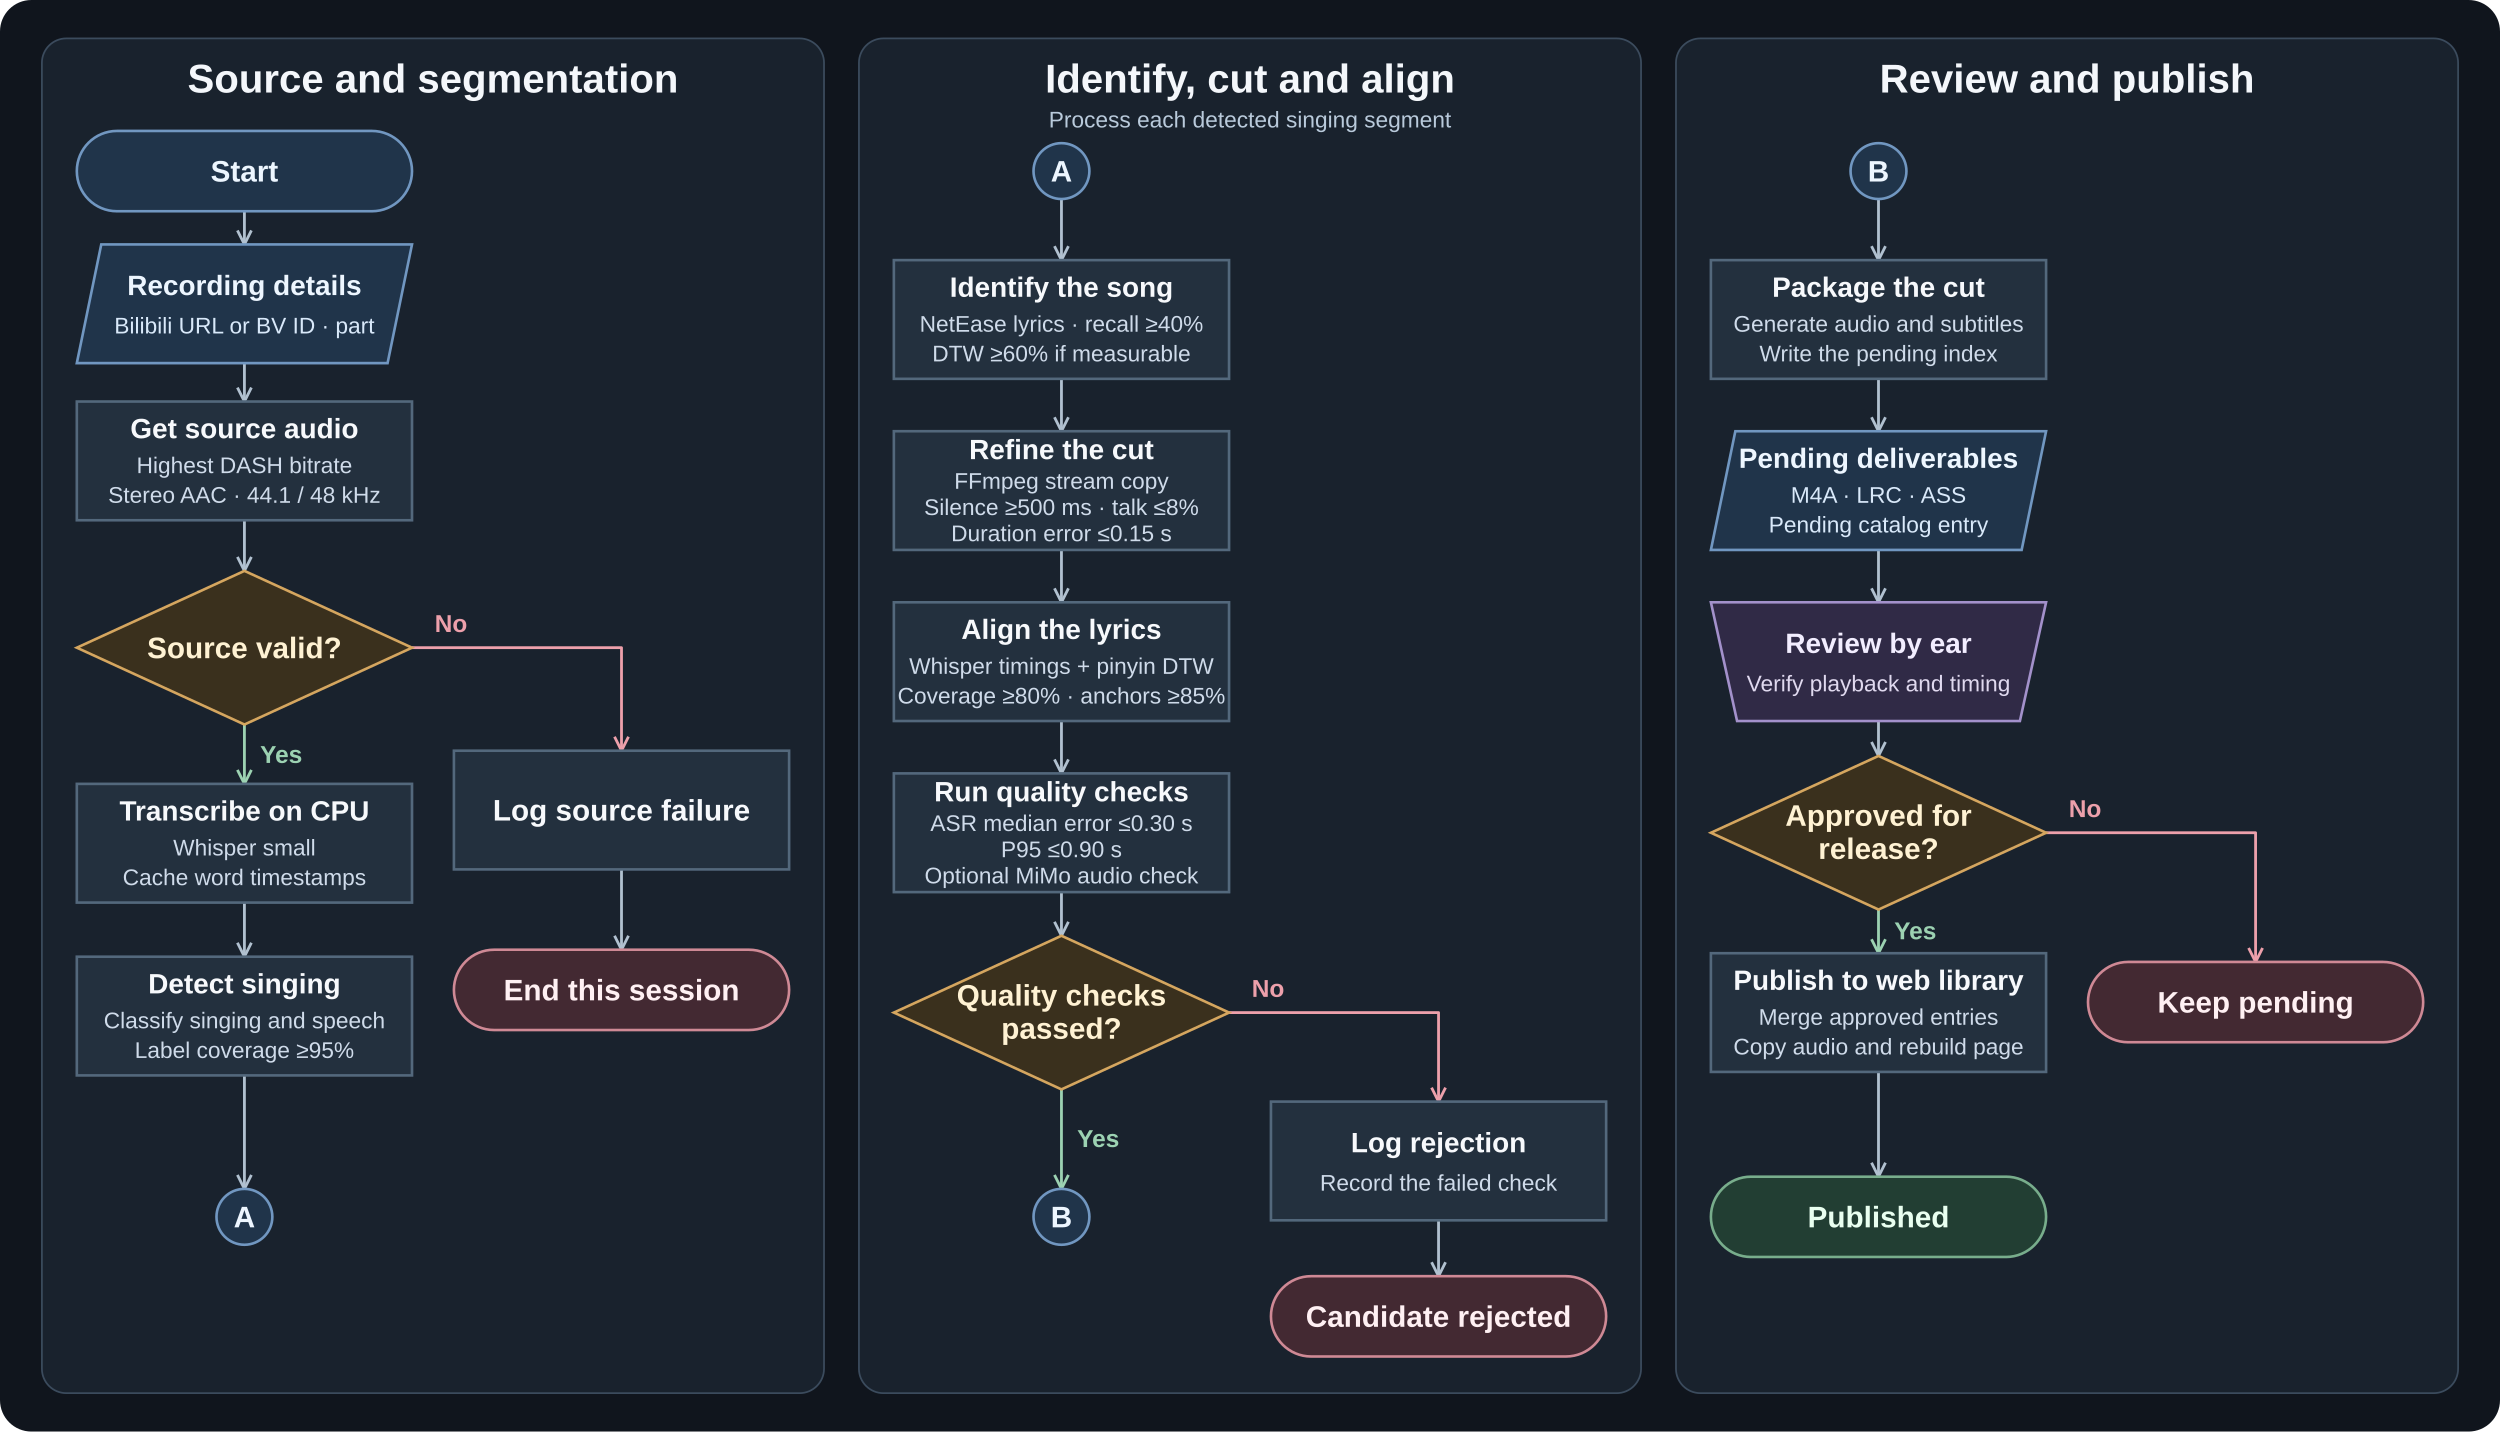
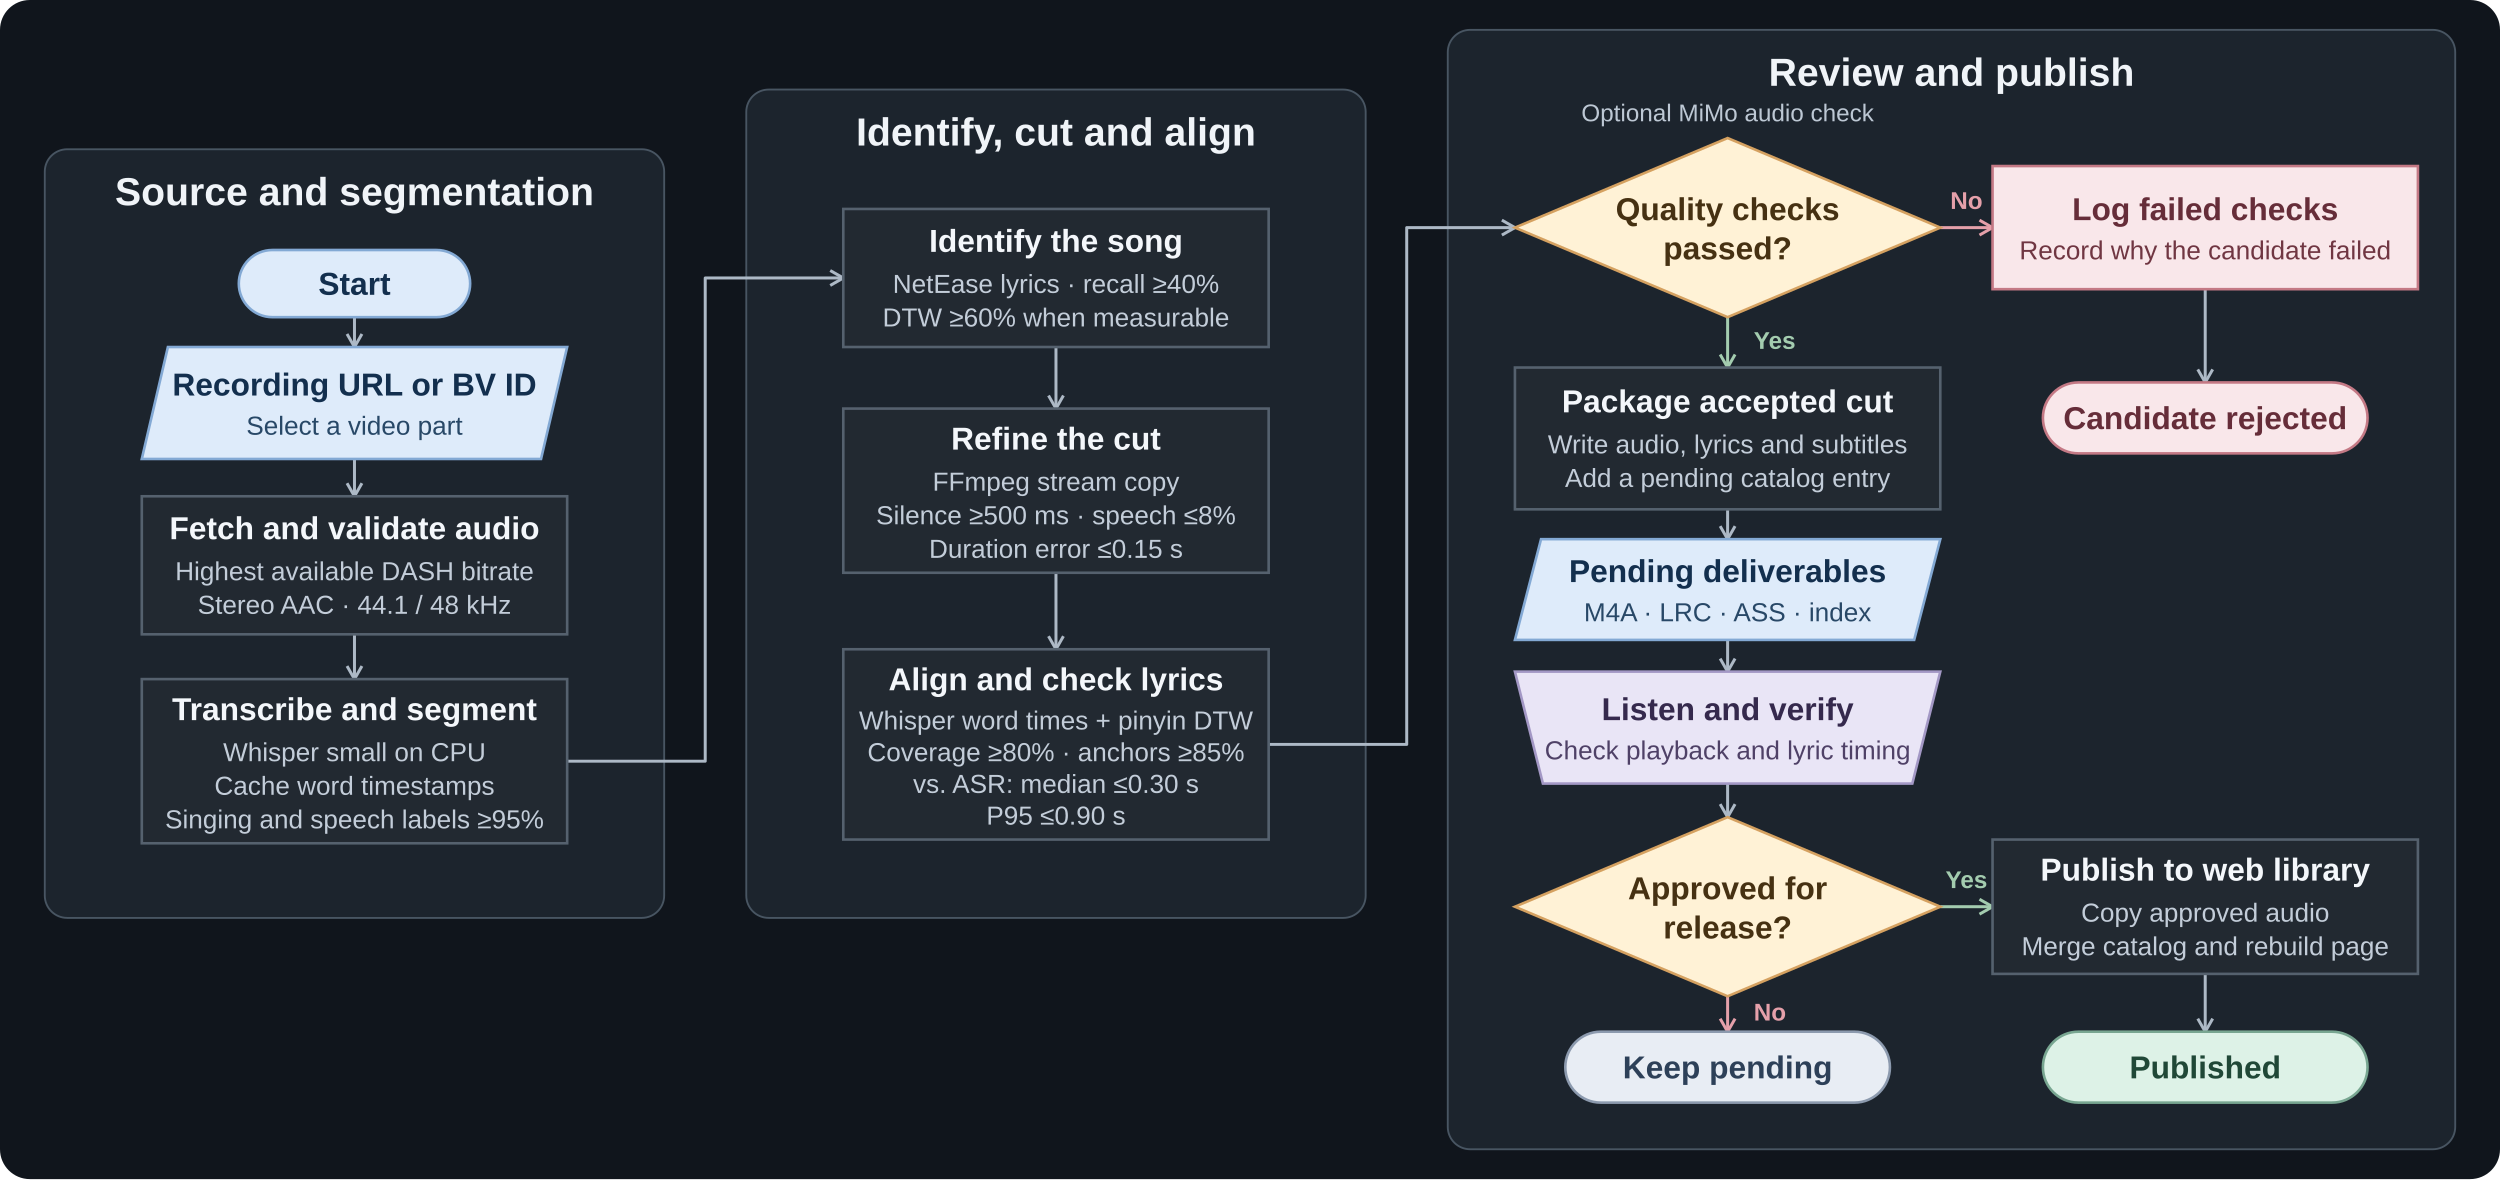
- <svg xmlns="http://www.w3.org/2000/svg" width="1432" height="820" viewBox="0 0 1432 820" role="img" aria-labelledby="title description" font-family="Arial, PingFang SC, Microsoft YaHei, sans-serif">
-   <rect width="1432" height="820" rx="18" fill="#10151d" />
+ <svg xmlns="http://www.w3.org/2000/svg" width="1340" height="632" viewBox="0 0 1340 632" role="img" aria-labelledby="title description" font-family="Arial, PingFang SC, Microsoft YaHei, sans-serif">
+   <rect width="1340" height="632" rx="16" fill="#10151c" />
  <g id="phase-1">
-     <rect x="24" y="22" width="448" height="776" rx="14" fill="#19222d" stroke="#3b4b5d" />
-     <text x="248" y="53" fill="#f4f7fb" font-size="23" font-weight="700" text-anchor="middle">Source and segmentation</text>
+     <rect x="24" y="80" width="332" height="412" rx="12" fill="#1c242d" stroke="#485562" />
+     <text x="190" y="110" fill="#f0f4f8" font-size="21" font-weight="700" text-anchor="middle">Source and segmentation</text>
  </g>
  <g id="phase-2">
-     <rect x="492" y="22" width="448" height="776" rx="14" fill="#19222d" stroke="#3b4b5d" />
-     <text x="716" y="53" fill="#f4f7fb" font-size="23" font-weight="700" text-anchor="middle">Identify, cut and align</text>
-     <text x="716" y="73" fill="#b9cadb" font-size="13" font-weight="400" text-anchor="middle">Process each detected singing segment</text>
+     <rect x="400" y="48" width="332" height="444" rx="12" fill="#1c242d" stroke="#485562" />
+     <text x="566" y="78" fill="#f0f4f8" font-size="21" font-weight="700" text-anchor="middle">Identify, cut and align</text>
  </g>
  <g id="phase-3">
-     <rect x="960" y="22" width="448" height="776" rx="14" fill="#19222d" stroke="#3b4b5d" />
-     <text x="1184" y="53" fill="#f4f7fb" font-size="23" font-weight="700" text-anchor="middle">Review and publish</text>
+     <rect x="776" y="16" width="540" height="600" rx="12" fill="#1c242d" stroke="#485562" />
+     <text x="1046" y="46" fill="#f0f4f8" font-size="21" font-weight="700" text-anchor="middle">Review and publish</text>
  </g>
+   <text x="926" y="65" fill="#bdc8d4" font-size="13" font-weight="400" text-anchor="middle">Optional MiMo audio check</text>
  <g id="flow-lines">
-     <g data-from="start" data-to="input">
-       <polyline points="140,121 140,140" fill="none" stroke="#b1c1d0" stroke-width="1.6" stroke-linejoin="round" />
-       <polyline points="144,132 140,140 136,132" fill="none" stroke="#b1c1d0" stroke-width="1.6" stroke-linejoin="round" />
+     <g data-from="start" data-to="source">
+       <polyline points="190,170 190,186" fill="none" stroke="#adb9c6" stroke-width="1.6" stroke-linejoin="round" />
+       <polyline points="186,179 190,186 194,179" fill="none" stroke="#adb9c6" stroke-width="1.6" stroke-linejoin="round" />
    </g>
-     <g data-from="input" data-to="fetch">
-       <polyline points="140,208 140,230" fill="none" stroke="#b1c1d0" stroke-width="1.6" stroke-linejoin="round" />
-       <polyline points="144,222 140,230 136,222" fill="none" stroke="#b1c1d0" stroke-width="1.6" stroke-linejoin="round" />
+     <g data-from="source" data-to="audio">
+       <polyline points="190,246 190,266" fill="none" stroke="#adb9c6" stroke-width="1.6" stroke-linejoin="round" />
+       <polyline points="186,259 190,266 194,259" fill="none" stroke="#adb9c6" stroke-width="1.6" stroke-linejoin="round" />
    </g>
-     <g data-from="fetch" data-to="source-valid">
-       <polyline points="140,298 140,327" fill="none" stroke="#b1c1d0" stroke-width="1.6" stroke-linejoin="round" />
-       <polyline points="144,319 140,327 136,319" fill="none" stroke="#b1c1d0" stroke-width="1.6" stroke-linejoin="round" />
+     <g data-from="audio" data-to="transcribe">
+       <polyline points="190,340 190,364" fill="none" stroke="#adb9c6" stroke-width="1.6" stroke-linejoin="round" />
+       <polyline points="186,357 190,364 194,357" fill="none" stroke="#adb9c6" stroke-width="1.6" stroke-linejoin="round" />
    </g>
-     <text x="149" y="437" fill="#9cd2b2" font-size="14" font-weight="700" text-anchor="start">Yes</text>
-     <g data-from="source-valid" data-to="transcribe">
-       <polyline points="140,415 140,449" fill="none" stroke="#9cd2b2" stroke-width="1.6" stroke-linejoin="round" />
-       <polyline points="144,441 140,449 136,441" fill="none" stroke="#9cd2b2" stroke-width="1.6" stroke-linejoin="round" />
-     </g>
-     <g data-from="transcribe" data-to="detect">
-       <polyline points="140,517 140,548" fill="none" stroke="#b1c1d0" stroke-width="1.6" stroke-linejoin="round" />
-       <polyline points="144,540 140,548 136,540" fill="none" stroke="#b1c1d0" stroke-width="1.6" stroke-linejoin="round" />
-     </g>
-     <g data-from="detect" data-to="a-out">
-       <polyline points="140,616 140,681" fill="none" stroke="#b1c1d0" stroke-width="1.6" stroke-linejoin="round" />
-       <polyline points="144,673 140,681 136,673" fill="none" stroke="#b1c1d0" stroke-width="1.6" stroke-linejoin="round" />
-     </g>
-     <g data-from="a-in" data-to="identify">
-       <polyline points="608,114 608,149" fill="none" stroke="#b1c1d0" stroke-width="1.6" stroke-linejoin="round" />
-       <polyline points="612,141 608,149 604,141" fill="none" stroke="#b1c1d0" stroke-width="1.6" stroke-linejoin="round" />
+     <g data-from="transcribe" data-to="identify">
+       <polyline points="304,408 378,408 378,149 452,149" fill="none" stroke="#adb9c6" stroke-width="1.6" stroke-linejoin="round" />
+       <polyline points="445,145 452,149 445,153" fill="none" stroke="#adb9c6" stroke-width="1.6" stroke-linejoin="round" />
    </g>
    <g data-from="identify" data-to="cut">
-       <polyline points="608,217 608,247" fill="none" stroke="#b1c1d0" stroke-width="1.6" stroke-linejoin="round" />
-       <polyline points="612,239 608,247 604,239" fill="none" stroke="#b1c1d0" stroke-width="1.6" stroke-linejoin="round" />
+       <polyline points="566,186 566,219" fill="none" stroke="#adb9c6" stroke-width="1.6" stroke-linejoin="round" />
+       <polyline points="562,212 566,219 570,212" fill="none" stroke="#adb9c6" stroke-width="1.6" stroke-linejoin="round" />
    </g>
    <g data-from="cut" data-to="align">
-       <polyline points="608,315 608,345" fill="none" stroke="#b1c1d0" stroke-width="1.6" stroke-linejoin="round" />
-       <polyline points="612,337 608,345 604,337" fill="none" stroke="#b1c1d0" stroke-width="1.6" stroke-linejoin="round" />
+       <polyline points="566,307 566,348" fill="none" stroke="#adb9c6" stroke-width="1.6" stroke-linejoin="round" />
+       <polyline points="562,341 566,348 570,341" fill="none" stroke="#adb9c6" stroke-width="1.6" stroke-linejoin="round" />
    </g>
-     <g data-from="align" data-to="check">
-       <polyline points="608,413 608,443" fill="none" stroke="#b1c1d0" stroke-width="1.6" stroke-linejoin="round" />
-       <polyline points="612,435 608,443 604,435" fill="none" stroke="#b1c1d0" stroke-width="1.6" stroke-linejoin="round" />
+     <g data-from="align" data-to="quality">
+       <polyline points="680,399 754,399 754,122 812,122" fill="none" stroke="#adb9c6" stroke-width="1.6" stroke-linejoin="round" />
+       <polyline points="805,118 812,122 805,126" fill="none" stroke="#adb9c6" stroke-width="1.6" stroke-linejoin="round" />
    </g>
-     <g data-from="check" data-to="quality-pass">
-       <polyline points="608,511 608,536" fill="none" stroke="#b1c1d0" stroke-width="1.6" stroke-linejoin="round" />
-       <polyline points="612,528 608,536 604,528" fill="none" stroke="#b1c1d0" stroke-width="1.6" stroke-linejoin="round" />
+     <g data-from="quality" data-to="reject-log">
+       <polyline points="1040,122 1068,122" fill="none" stroke="#e5a0aa" stroke-width="1.6" stroke-linejoin="round" />
+       <polyline points="1061,118 1068,122 1061,126" fill="none" stroke="#e5a0aa" stroke-width="1.6" stroke-linejoin="round" />
+       <text x="1054" y="112" fill="#e5a0aa" font-size="13" font-weight="700" text-anchor="middle">No</text>
    </g>
-     <text x="617" y="657" fill="#9cd2b2" font-size="14" font-weight="700" text-anchor="start">Yes</text>
-     <g data-from="quality-pass" data-to="b-out">
-       <polyline points="608,624 608,681" fill="none" stroke="#9cd2b2" stroke-width="1.6" stroke-linejoin="round" />
-       <polyline points="612,673 608,681 604,673" fill="none" stroke="#9cd2b2" stroke-width="1.6" stroke-linejoin="round" />
+     <g data-from="reject-log" data-to="rejected">
+       <polyline points="1182,155 1182,205" fill="none" stroke="#adb9c6" stroke-width="1.6" stroke-linejoin="round" />
+       <polyline points="1178,198 1182,205 1186,198" fill="none" stroke="#adb9c6" stroke-width="1.6" stroke-linejoin="round" />
    </g>
-     <g data-from="b-in" data-to="package">
-       <polyline points="1076,114 1076,149" fill="none" stroke="#b1c1d0" stroke-width="1.6" stroke-linejoin="round" />
-       <polyline points="1080,141 1076,149 1072,141" fill="none" stroke="#b1c1d0" stroke-width="1.6" stroke-linejoin="round" />
+     <g data-from="quality" data-to="package">
+       <polyline points="926,170 926,197" fill="none" stroke="#a3ccaf" stroke-width="1.6" stroke-linejoin="round" />
+       <polyline points="922,190 926,197 930,190" fill="none" stroke="#a3ccaf" stroke-width="1.6" stroke-linejoin="round" />
+       <text x="940" y="187" fill="#a3ccaf" font-size="13" font-weight="700" text-anchor="start">Yes</text>
    </g>
-     <g data-from="package" data-to="deliverables">
-       <polyline points="1076,217 1076,247" fill="none" stroke="#b1c1d0" stroke-width="1.6" stroke-linejoin="round" />
-       <polyline points="1080,239 1076,247 1072,239" fill="none" stroke="#b1c1d0" stroke-width="1.6" stroke-linejoin="round" />
+     <g data-from="package" data-to="files">
+       <polyline points="926,273 926,289" fill="none" stroke="#adb9c6" stroke-width="1.6" stroke-linejoin="round" />
+       <polyline points="922,282 926,289 930,282" fill="none" stroke="#adb9c6" stroke-width="1.6" stroke-linejoin="round" />
    </g>
-     <g data-from="deliverables" data-to="manual-review">
-       <polyline points="1076,315 1076,345" fill="none" stroke="#b1c1d0" stroke-width="1.6" stroke-linejoin="round" />
-       <polyline points="1080,337 1076,345 1072,337" fill="none" stroke="#b1c1d0" stroke-width="1.6" stroke-linejoin="round" />
+     <g data-from="files" data-to="review">
+       <polyline points="926,343 926,360" fill="none" stroke="#adb9c6" stroke-width="1.6" stroke-linejoin="round" />
+       <polyline points="922,353 926,360 930,353" fill="none" stroke="#adb9c6" stroke-width="1.6" stroke-linejoin="round" />
    </g>
-     <g data-from="manual-review" data-to="approval">
-       <polyline points="1076,413 1076,433" fill="none" stroke="#b1c1d0" stroke-width="1.6" stroke-linejoin="round" />
-       <polyline points="1080,425 1076,433 1072,425" fill="none" stroke="#b1c1d0" stroke-width="1.6" stroke-linejoin="round" />
+     <g data-from="review" data-to="approval">
+       <polyline points="926,420 926,438" fill="none" stroke="#adb9c6" stroke-width="1.6" stroke-linejoin="round" />
+       <polyline points="922,431 926,438 930,431" fill="none" stroke="#adb9c6" stroke-width="1.6" stroke-linejoin="round" />
    </g>
-     <text x="1085" y="538" fill="#9cd2b2" font-size="14" font-weight="700" text-anchor="start">Yes</text>
+     <g data-from="approval" data-to="held">
+       <polyline points="926,534 926,553" fill="none" stroke="#e5a0aa" stroke-width="1.6" stroke-linejoin="round" />
+       <polyline points="922,546 926,553 930,546" fill="none" stroke="#e5a0aa" stroke-width="1.6" stroke-linejoin="round" />
+       <text x="940" y="547" fill="#e5a0aa" font-size="13" font-weight="700" text-anchor="start">No</text>
+     </g>
    <g data-from="approval" data-to="publish">
-       <polyline points="1076,521 1076,546" fill="none" stroke="#9cd2b2" stroke-width="1.6" stroke-linejoin="round" />
-       <polyline points="1080,538 1076,546 1072,538" fill="none" stroke="#9cd2b2" stroke-width="1.6" stroke-linejoin="round" />
+       <polyline points="1040,486 1068,486" fill="none" stroke="#a3ccaf" stroke-width="1.6" stroke-linejoin="round" />
+       <polyline points="1061,482 1068,486 1061,490" fill="none" stroke="#a3ccaf" stroke-width="1.6" stroke-linejoin="round" />
+       <text x="1054" y="476" fill="#a3ccaf" font-size="13" font-weight="700" text-anchor="middle">Yes</text>
    </g>
-     <g data-from="publish" data-to="publish-end">
-       <polyline points="1076,614 1076,674" fill="none" stroke="#b1c1d0" stroke-width="1.6" stroke-linejoin="round" />
-       <polyline points="1080,666 1076,674 1072,666" fill="none" stroke="#b1c1d0" stroke-width="1.6" stroke-linejoin="round" />
-     </g>
-     <text x="249" y="362" fill="#eda0ab" font-size="14" font-weight="700" text-anchor="start">No</text>
-     <g data-from="source-valid" data-to="source-log">
-       <polyline points="236,371 356,371 356,430" fill="none" stroke="#eda0ab" stroke-width="1.6" stroke-linejoin="round" />
-       <polyline points="360,422 356,430 352,422" fill="none" stroke="#eda0ab" stroke-width="1.6" stroke-linejoin="round" />
-     </g>
-     <g data-from="source-log" data-to="source-end">
-       <polyline points="356,498 356,544" fill="none" stroke="#b1c1d0" stroke-width="1.6" stroke-linejoin="round" />
-       <polyline points="360,536 356,544 352,536" fill="none" stroke="#b1c1d0" stroke-width="1.6" stroke-linejoin="round" />
-     </g>
-     <text x="717" y="571" fill="#eda0ab" font-size="14" font-weight="700" text-anchor="start">No</text>
-     <g data-from="quality-pass" data-to="candidate-log">
-       <polyline points="704,580 824,580 824,631" fill="none" stroke="#eda0ab" stroke-width="1.6" stroke-linejoin="round" />
-       <polyline points="828,623 824,631 820,623" fill="none" stroke="#eda0ab" stroke-width="1.6" stroke-linejoin="round" />
-     </g>
-     <g data-from="candidate-log" data-to="candidate-end">
-       <polyline points="824,699 824,731" fill="none" stroke="#b1c1d0" stroke-width="1.6" stroke-linejoin="round" />
-       <polyline points="828,723 824,731 820,723" fill="none" stroke="#b1c1d0" stroke-width="1.6" stroke-linejoin="round" />
-     </g>
-     <text x="1185" y="468" fill="#eda0ab" font-size="14" font-weight="700" text-anchor="start">No</text>
-     <g data-from="approval" data-to="hold-end">
-       <polyline points="1172,477 1292,477 1292,551" fill="none" stroke="#eda0ab" stroke-width="1.6" stroke-linejoin="round" />
-       <polyline points="1296,543 1292,551 1288,543" fill="none" stroke="#eda0ab" stroke-width="1.6" stroke-linejoin="round" />
+     <g data-from="publish" data-to="published">
+       <polyline points="1182,522 1182,553" fill="none" stroke="#adb9c6" stroke-width="1.6" stroke-linejoin="round" />
+       <polyline points="1178,546 1182,553 1186,546" fill="none" stroke="#adb9c6" stroke-width="1.6" stroke-linejoin="round" />
    </g>
  </g>
  <g id="start" data-symbol="terminal">
-     <rect x="44" y="75" width="192" height="46" rx="23" fill="#20344a" stroke="#7197c1" stroke-width="1.5" />
-     <text x="140" y="104" fill="#edf6ff" font-size="17" font-weight="700" text-anchor="middle">Start</text>
+     <rect x="128" y="134" width="124" height="36" rx="18" fill="#deebfa" stroke="#83a9d4" stroke-width="1.4" />
+     <text x="190" y="158" fill="#132f4e" font-size="17" font-weight="700" text-anchor="middle">Start</text>
  </g>
-   <g id="input" data-symbol="data">
-     <polygon points="58,140 236,140 222,208 44,208" fill="#20344a" stroke="#7197c1" stroke-width="1.5" />
-     <text x="140" y="169" fill="#edf6ff" font-size="16" font-weight="700" text-anchor="middle">Recording details</text>
-     <text x="140" y="191" fill="#d9e9fa" font-size="13" font-weight="400" text-anchor="middle">Bilibili URL or BV ID · part</text>
+   <g id="source" data-symbol="data">
+     <polygon points="90,186 304,186 290,246 76,246" fill="#deebfa" stroke="#83a9d4" stroke-width="1.4" />
+     <text x="190" y="212" fill="#132f4e" font-size="17" font-weight="700" text-anchor="middle">Recording URL or BV ID</text>
+     <text x="190" y="233" fill="#284867" font-size="14" font-weight="400" text-anchor="middle">Select a video part</text>
  </g>
-   <g id="fetch" data-symbol="process">
-     <rect x="44" y="230" width="192" height="68" rx="0" fill="#23303e" stroke="#53687c" stroke-width="1.5" />
-     <text x="140" y="251" fill="#f7f9fc" font-size="16" font-weight="700" text-anchor="middle">Get source audio</text>
-     <text x="140" y="271" fill="#cfdbea" font-size="13" font-weight="400" text-anchor="middle">Highest DASH bitrate</text>
-     <text x="140" y="288" fill="#cfdbea" font-size="13" font-weight="400" text-anchor="middle">Stereo AAC · 44.1 / 48 kHz</text>
-   </g>
-   <g id="source-valid" data-symbol="decision">
-     <polygon points="140,327 236,371 140,415 44,371" fill="#3a301d" stroke="#d5a65f" stroke-width="1.5" />
-     <text x="140" y="377" fill="#fff2d3" font-size="17" font-weight="700" text-anchor="middle">Source valid?</text>
-   </g>
-   <g id="source-log" data-symbol="process">
-     <rect x="260" y="430" width="192" height="68" rx="0" fill="#23303e" stroke="#53687c" stroke-width="1.5" />
-     <text x="356" y="470" fill="#f7f9fc" font-size="17" font-weight="700" text-anchor="middle">Log source failure</text>
-   </g>
-   <g id="source-end" data-symbol="terminal">
-     <rect x="260" y="544" width="192" height="46" rx="23" fill="#432932" stroke="#cf8995" stroke-width="1.5" />
-     <text x="356" y="573" fill="#fff0f3" font-size="17" font-weight="700" text-anchor="middle">End this session</text>
+   <g id="audio" data-symbol="process">
+     <rect x="76" y="266" width="228" height="74" rx="0" fill="#222931" stroke="#55616e" stroke-width="1.4" />
+     <text x="190" y="289" fill="#f4f7fb" font-size="17" font-weight="700" text-anchor="middle">Fetch and validate audio</text>
+     <text x="190" y="311" fill="#c3cdd9" font-size="14" font-weight="400" text-anchor="middle">Highest available DASH bitrate</text>
+     <text x="190" y="329" fill="#c3cdd9" font-size="14" font-weight="400" text-anchor="middle">Stereo AAC · 44.1 / 48 kHz</text>
  </g>
  <g id="transcribe" data-symbol="process">
-     <rect x="44" y="449" width="192" height="68" rx="0" fill="#23303e" stroke="#53687c" stroke-width="1.5" />
-     <text x="140" y="470" fill="#f7f9fc" font-size="16" font-weight="700" text-anchor="middle">Transcribe on CPU</text>
-     <text x="140" y="490" fill="#cfdbea" font-size="13" font-weight="400" text-anchor="middle">Whisper small</text>
-     <text x="140" y="507" fill="#cfdbea" font-size="13" font-weight="400" text-anchor="middle">Cache word timestamps</text>
-   </g>
-   <g id="detect" data-symbol="process">
-     <rect x="44" y="548" width="192" height="68" rx="0" fill="#23303e" stroke="#53687c" stroke-width="1.5" />
-     <text x="140" y="569" fill="#f7f9fc" font-size="16" font-weight="700" text-anchor="middle">Detect singing</text>
-     <text x="140" y="589" fill="#cfdbea" font-size="13" font-weight="400" text-anchor="middle">Classify singing and speech</text>
-     <text x="140" y="606" fill="#cfdbea" font-size="13" font-weight="400" text-anchor="middle">Label coverage ≥95%</text>
-   </g>
-   <g id="a-out" data-symbol="connector">
-     <circle cx="140" cy="697" r="16" fill="#20344a" stroke="#7197c1" stroke-width="1.5" />
-     <text x="140" y="703" fill="#edf6ff" font-size="17" font-weight="700" text-anchor="middle">A</text>
-   </g>
-   <g id="a-in" data-symbol="connector">
-     <circle cx="608" cy="98" r="16" fill="#20344a" stroke="#7197c1" stroke-width="1.5" />
-     <text x="608" y="104" fill="#edf6ff" font-size="17" font-weight="700" text-anchor="middle">A</text>
+     <rect x="76" y="364" width="228" height="88" rx="0" fill="#222931" stroke="#55616e" stroke-width="1.4" />
+     <text x="190" y="386" fill="#f4f7fb" font-size="17" font-weight="700" text-anchor="middle">Transcribe and segment</text>
+     <text x="190" y="408" fill="#c3cdd9" font-size="14" font-weight="400" text-anchor="middle">Whisper small on CPU</text>
+     <text x="190" y="426" fill="#c3cdd9" font-size="14" font-weight="400" text-anchor="middle">Cache word timestamps</text>
+     <text x="190" y="444" fill="#c3cdd9" font-size="14" font-weight="400" text-anchor="middle">Singing and speech labels ≥95%</text>
  </g>
  <g id="identify" data-symbol="process">
-     <rect x="512" y="149" width="192" height="68" rx="0" fill="#23303e" stroke="#53687c" stroke-width="1.5" />
-     <text x="608" y="170" fill="#f7f9fc" font-size="16" font-weight="700" text-anchor="middle">Identify the song</text>
-     <text x="608" y="190" fill="#cfdbea" font-size="13" font-weight="400" text-anchor="middle">NetEase lyrics · recall ≥40%</text>
-     <text x="608" y="207" fill="#cfdbea" font-size="13" font-weight="400" text-anchor="middle">DTW ≥60% if measurable</text>
+     <rect x="452" y="112" width="228" height="74" rx="0" fill="#222931" stroke="#55616e" stroke-width="1.4" />
+     <text x="566" y="135" fill="#f4f7fb" font-size="17" font-weight="700" text-anchor="middle">Identify the song</text>
+     <text x="566" y="157" fill="#c3cdd9" font-size="14" font-weight="400" text-anchor="middle">NetEase lyrics · recall ≥40%</text>
+     <text x="566" y="175" fill="#c3cdd9" font-size="14" font-weight="400" text-anchor="middle">DTW ≥60% when measurable</text>
  </g>
  <g id="cut" data-symbol="process">
-     <rect x="512" y="247" width="192" height="68" rx="0" fill="#23303e" stroke="#53687c" stroke-width="1.5" />
-     <text x="608" y="263" fill="#f7f9fc" font-size="16" font-weight="700" text-anchor="middle">Refine the cut</text>
-     <text x="608" y="280" fill="#cfdbea" font-size="13" font-weight="400" text-anchor="middle">FFmpeg stream copy</text>
-     <text x="608" y="295" fill="#cfdbea" font-size="13" font-weight="400" text-anchor="middle">Silence ≥500 ms · talk ≤8%</text>
-     <text x="608" y="310" fill="#cfdbea" font-size="13" font-weight="400" text-anchor="middle">Duration error ≤0.15 s</text>
+     <rect x="452" y="219" width="228" height="88" rx="0" fill="#222931" stroke="#55616e" stroke-width="1.4" />
+     <text x="566" y="241" fill="#f4f7fb" font-size="17" font-weight="700" text-anchor="middle">Refine the cut</text>
+     <text x="566" y="263" fill="#c3cdd9" font-size="14" font-weight="400" text-anchor="middle">FFmpeg stream copy</text>
+     <text x="566" y="281" fill="#c3cdd9" font-size="14" font-weight="400" text-anchor="middle">Silence ≥500 ms · speech ≤8%</text>
+     <text x="566" y="299" fill="#c3cdd9" font-size="14" font-weight="400" text-anchor="middle">Duration error ≤0.15 s</text>
  </g>
  <g id="align" data-symbol="process">
-     <rect x="512" y="345" width="192" height="68" rx="0" fill="#23303e" stroke="#53687c" stroke-width="1.5" />
-     <text x="608" y="366" fill="#f7f9fc" font-size="16" font-weight="700" text-anchor="middle">Align the lyrics</text>
-     <text x="608" y="386" fill="#cfdbea" font-size="13" font-weight="400" text-anchor="middle">Whisper timings + pinyin DTW</text>
-     <text x="608" y="403" fill="#cfdbea" font-size="13" font-weight="400" text-anchor="middle">Coverage ≥80% · anchors ≥85%</text>
+     <rect x="452" y="348" width="228" height="102" rx="0" fill="#222931" stroke="#55616e" stroke-width="1.4" />
+     <text x="566" y="370" fill="#f4f7fb" font-size="17" font-weight="700" text-anchor="middle">Align and check lyrics</text>
+     <text x="566" y="391" fill="#c3cdd9" font-size="14" font-weight="400" text-anchor="middle">Whisper word times + pinyin DTW</text>
+     <text x="566" y="408" fill="#c3cdd9" font-size="14" font-weight="400" text-anchor="middle">Coverage ≥80% · anchors ≥85%</text>
+     <text x="566" y="425" fill="#c3cdd9" font-size="14" font-weight="400" text-anchor="middle">vs. ASR: median ≤0.30 s</text>
+     <text x="566" y="442" fill="#c3cdd9" font-size="14" font-weight="400" text-anchor="middle">P95 ≤0.90 s</text>
  </g>
-   <g id="check" data-symbol="process">
-     <rect x="512" y="443" width="192" height="68" rx="0" fill="#23303e" stroke="#53687c" stroke-width="1.5" />
-     <text x="608" y="459" fill="#f7f9fc" font-size="16" font-weight="700" text-anchor="middle">Run quality checks</text>
-     <text x="608" y="476" fill="#cfdbea" font-size="13" font-weight="400" text-anchor="middle">ASR median error ≤0.30 s</text>
-     <text x="608" y="491" fill="#cfdbea" font-size="13" font-weight="400" text-anchor="middle">P95 ≤0.90 s</text>
-     <text x="608" y="506" fill="#cfdbea" font-size="13" font-weight="400" text-anchor="middle">Optional MiMo audio check</text>
+   <g id="quality" data-symbol="decision">
+     <polygon points="926,74 1040,122 926,170 812,122" fill="#fff2d6" stroke="#d5a160" stroke-width="1.4" />
+     <text x="926" y="118" fill="#463112" font-size="17" font-weight="700" text-anchor="middle">Quality checks</text>
+     <text x="926" y="139" fill="#463112" font-size="17" font-weight="700" text-anchor="middle">passed?</text>
  </g>
-   <g id="quality-pass" data-symbol="decision">
-     <polygon points="608,536 704,580 608,624 512,580" fill="#3a301d" stroke="#d5a65f" stroke-width="1.5" />
-     <text x="608" y="576" fill="#fff2d3" font-size="17" font-weight="700" text-anchor="middle">Quality checks</text>
-     <text x="608" y="595" fill="#fff2d3" font-size="17" font-weight="700" text-anchor="middle">passed?</text>
+   <g id="reject-log" data-symbol="process">
+     <rect x="1068" y="89" width="228" height="66" rx="0" fill="#f9e7ea" stroke="#c47985" stroke-width="1.4" />
+     <text x="1182" y="118" fill="#662d39" font-size="17" font-weight="700" text-anchor="middle">Log failed checks</text>
+     <text x="1182" y="139" fill="#703642" font-size="14" font-weight="400" text-anchor="middle">Record why the candidate failed</text>
  </g>
-   <g id="candidate-log" data-symbol="process">
-     <rect x="728" y="631" width="192" height="68" rx="0" fill="#23303e" stroke="#53687c" stroke-width="1.5" />
-     <text x="824" y="660" fill="#f7f9fc" font-size="16" font-weight="700" text-anchor="middle">Log rejection</text>
-     <text x="824" y="682" fill="#cfdbea" font-size="13" font-weight="400" text-anchor="middle">Record the failed check</text>
-   </g>
-   <g id="candidate-end" data-symbol="terminal">
-     <rect x="728" y="731" width="192" height="46" rx="23" fill="#432932" stroke="#cf8995" stroke-width="1.5" />
-     <text x="824" y="760" fill="#fff0f3" font-size="17" font-weight="700" text-anchor="middle">Candidate rejected</text>
-   </g>
-   <g id="b-out" data-symbol="connector">
-     <circle cx="608" cy="697" r="16" fill="#20344a" stroke="#7197c1" stroke-width="1.5" />
-     <text x="608" y="703" fill="#edf6ff" font-size="17" font-weight="700" text-anchor="middle">B</text>
-   </g>
-   <g id="b-in" data-symbol="connector">
-     <circle cx="1076" cy="98" r="16" fill="#20344a" stroke="#7197c1" stroke-width="1.5" />
-     <text x="1076" y="104" fill="#edf6ff" font-size="17" font-weight="700" text-anchor="middle">B</text>
+   <g id="rejected" data-symbol="terminal">
+     <rect x="1095" y="205" width="174" height="38" rx="19" fill="#f9e7ea" stroke="#c47985" stroke-width="1.4" />
+     <text x="1182" y="230" fill="#662d39" font-size="17" font-weight="700" text-anchor="middle">Candidate rejected</text>
  </g>
  <g id="package" data-symbol="process">
-     <rect x="980" y="149" width="192" height="68" rx="0" fill="#23303e" stroke="#53687c" stroke-width="1.5" />
-     <text x="1076" y="170" fill="#f7f9fc" font-size="16" font-weight="700" text-anchor="middle">Package the cut</text>
-     <text x="1076" y="190" fill="#cfdbea" font-size="13" font-weight="400" text-anchor="middle">Generate audio and subtitles</text>
-     <text x="1076" y="207" fill="#cfdbea" font-size="13" font-weight="400" text-anchor="middle">Write the pending index</text>
+     <rect x="812" y="197" width="228" height="76" rx="0" fill="#222931" stroke="#55616e" stroke-width="1.4" />
+     <text x="926" y="221" fill="#f4f7fb" font-size="17" font-weight="700" text-anchor="middle">Package accepted cut</text>
+     <text x="926" y="243" fill="#c3cdd9" font-size="14" font-weight="400" text-anchor="middle">Write audio, lyrics and subtitles</text>
+     <text x="926" y="261" fill="#c3cdd9" font-size="14" font-weight="400" text-anchor="middle">Add a pending catalog entry</text>
  </g>
-   <g id="deliverables" data-symbol="data">
-     <polygon points="994,247 1172,247 1158,315 980,315" fill="#20344a" stroke="#7197c1" stroke-width="1.5" />
-     <text x="1076" y="268" fill="#edf6ff" font-size="16" font-weight="700" text-anchor="middle">Pending deliverables</text>
-     <text x="1076" y="288" fill="#d9e9fa" font-size="13" font-weight="400" text-anchor="middle">M4A · LRC · ASS</text>
-     <text x="1076" y="305" fill="#d9e9fa" font-size="13" font-weight="400" text-anchor="middle">Pending catalog entry</text>
+   <g id="files" data-symbol="data">
+     <polygon points="826,289 1040,289 1026,343 812,343" fill="#deebfa" stroke="#83a9d4" stroke-width="1.4" />
+     <text x="926" y="312" fill="#132f4e" font-size="17" font-weight="700" text-anchor="middle">Pending deliverables</text>
+     <text x="926" y="333" fill="#284867" font-size="14" font-weight="400" text-anchor="middle">M4A · LRC · ASS · index</text>
  </g>
-   <g id="manual-review" data-symbol="manual">
-     <polygon points="980,345 1172,345 1157,413 995,413" fill="#302a46" stroke="#a391cb" stroke-width="1.5" />
-     <text x="1076" y="374" fill="#f2edff" font-size="16" font-weight="700" text-anchor="middle">Review by ear</text>
-     <text x="1076" y="396" fill="#e0d9ef" font-size="13" font-weight="400" text-anchor="middle">Verify playback and timing</text>
+   <g id="review" data-symbol="manual">
+     <polygon points="812,360 1040,360 1025,420 827,420" fill="#e9e5f6" stroke="#a398c5" stroke-width="1.4" />
+     <text x="926" y="386" fill="#35294d" font-size="17" font-weight="700" text-anchor="middle">Listen and verify</text>
+     <text x="926" y="407" fill="#4f4167" font-size="14" font-weight="400" text-anchor="middle">Check playback and lyric timing</text>
  </g>
  <g id="approval" data-symbol="decision">
-     <polygon points="1076,433 1172,477 1076,521 980,477" fill="#3a301d" stroke="#d5a65f" stroke-width="1.5" />
-     <text x="1076" y="473" fill="#fff2d3" font-size="17" font-weight="700" text-anchor="middle">Approved for</text>
-     <text x="1076" y="492" fill="#fff2d3" font-size="17" font-weight="700" text-anchor="middle">release?</text>
+     <polygon points="926,438 1040,486 926,534 812,486" fill="#fff2d6" stroke="#d5a160" stroke-width="1.4" />
+     <text x="926" y="482" fill="#463112" font-size="17" font-weight="700" text-anchor="middle">Approved for</text>
+     <text x="926" y="503" fill="#463112" font-size="17" font-weight="700" text-anchor="middle">release?</text>
  </g>
-   <g id="hold-end" data-symbol="terminal">
-     <rect x="1196" y="551" width="192" height="46" rx="23" fill="#432932" stroke="#cf8995" stroke-width="1.5" />
-     <text x="1292" y="580" fill="#fff0f3" font-size="17" font-weight="700" text-anchor="middle">Keep pending</text>
+   <g id="held" data-symbol="terminal">
+     <rect x="839" y="553" width="174" height="38" rx="19" fill="#e8edf4" stroke="#8c9aae" stroke-width="1.4" />
+     <text x="926" y="578" fill="#2d4058" font-size="17" font-weight="700" text-anchor="middle">Keep pending</text>
  </g>
  <g id="publish" data-symbol="process">
-     <rect x="980" y="546" width="192" height="68" rx="0" fill="#23303e" stroke="#53687c" stroke-width="1.5" />
-     <text x="1076" y="567" fill="#f7f9fc" font-size="16" font-weight="700" text-anchor="middle">Publish to web library</text>
-     <text x="1076" y="587" fill="#cfdbea" font-size="13" font-weight="400" text-anchor="middle">Merge approved entries</text>
-     <text x="1076" y="604" fill="#cfdbea" font-size="13" font-weight="400" text-anchor="middle">Copy audio and rebuild page</text>
+     <rect x="1068" y="450" width="228" height="72" rx="0" fill="#222931" stroke="#55616e" stroke-width="1.4" />
+     <text x="1182" y="472" fill="#f4f7fb" font-size="17" font-weight="700" text-anchor="middle">Publish to web library</text>
+     <text x="1182" y="494" fill="#c3cdd9" font-size="14" font-weight="400" text-anchor="middle">Copy approved audio</text>
+     <text x="1182" y="512" fill="#c3cdd9" font-size="14" font-weight="400" text-anchor="middle">Merge catalog and rebuild page</text>
  </g>
-   <g id="publish-end" data-symbol="terminal">
-     <rect x="980" y="674" width="192" height="46" rx="23" fill="#223e33" stroke="#78ad8c" stroke-width="1.5" />
-     <text x="1076" y="703" fill="#e9fff0" font-size="17" font-weight="700" text-anchor="middle">Published</text>
+   <g id="published" data-symbol="terminal">
+     <rect x="1095" y="553" width="174" height="38" rx="19" fill="#ddf2e7" stroke="#78a691" stroke-width="1.4" />
+     <text x="1182" y="578" fill="#204837" font-size="17" font-weight="700" text-anchor="middle">Published</text>
  </g>
</svg>
